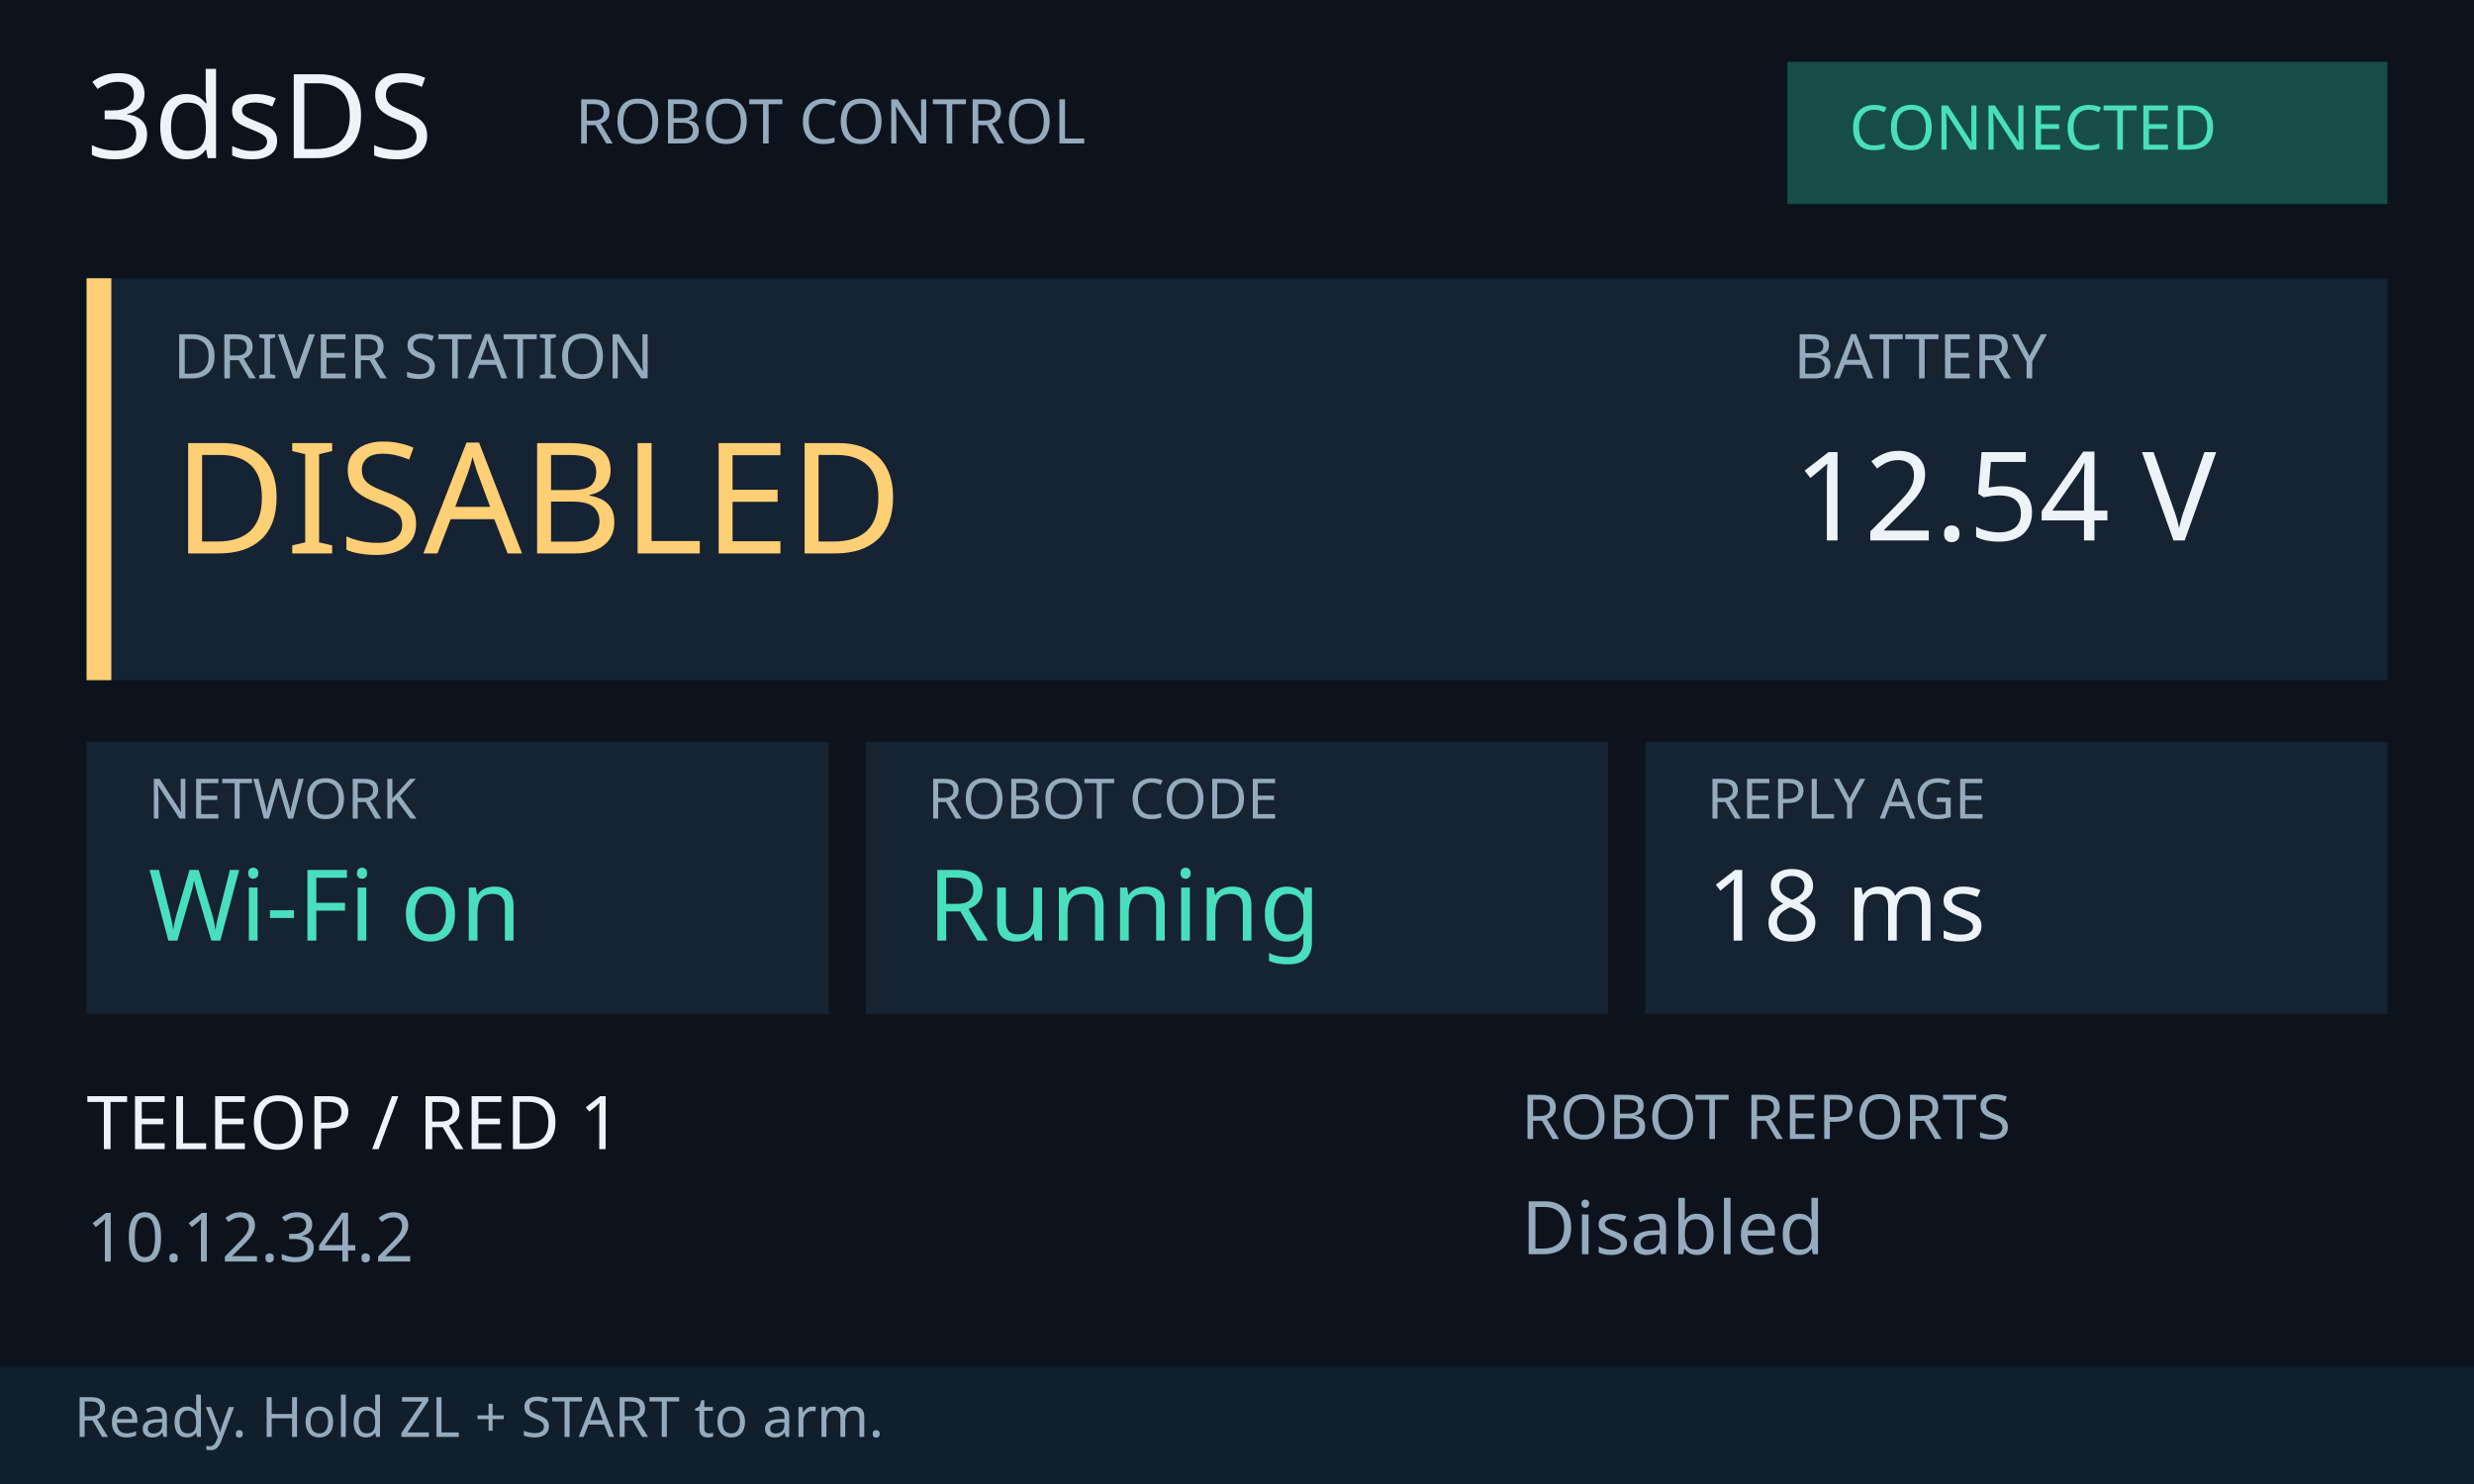
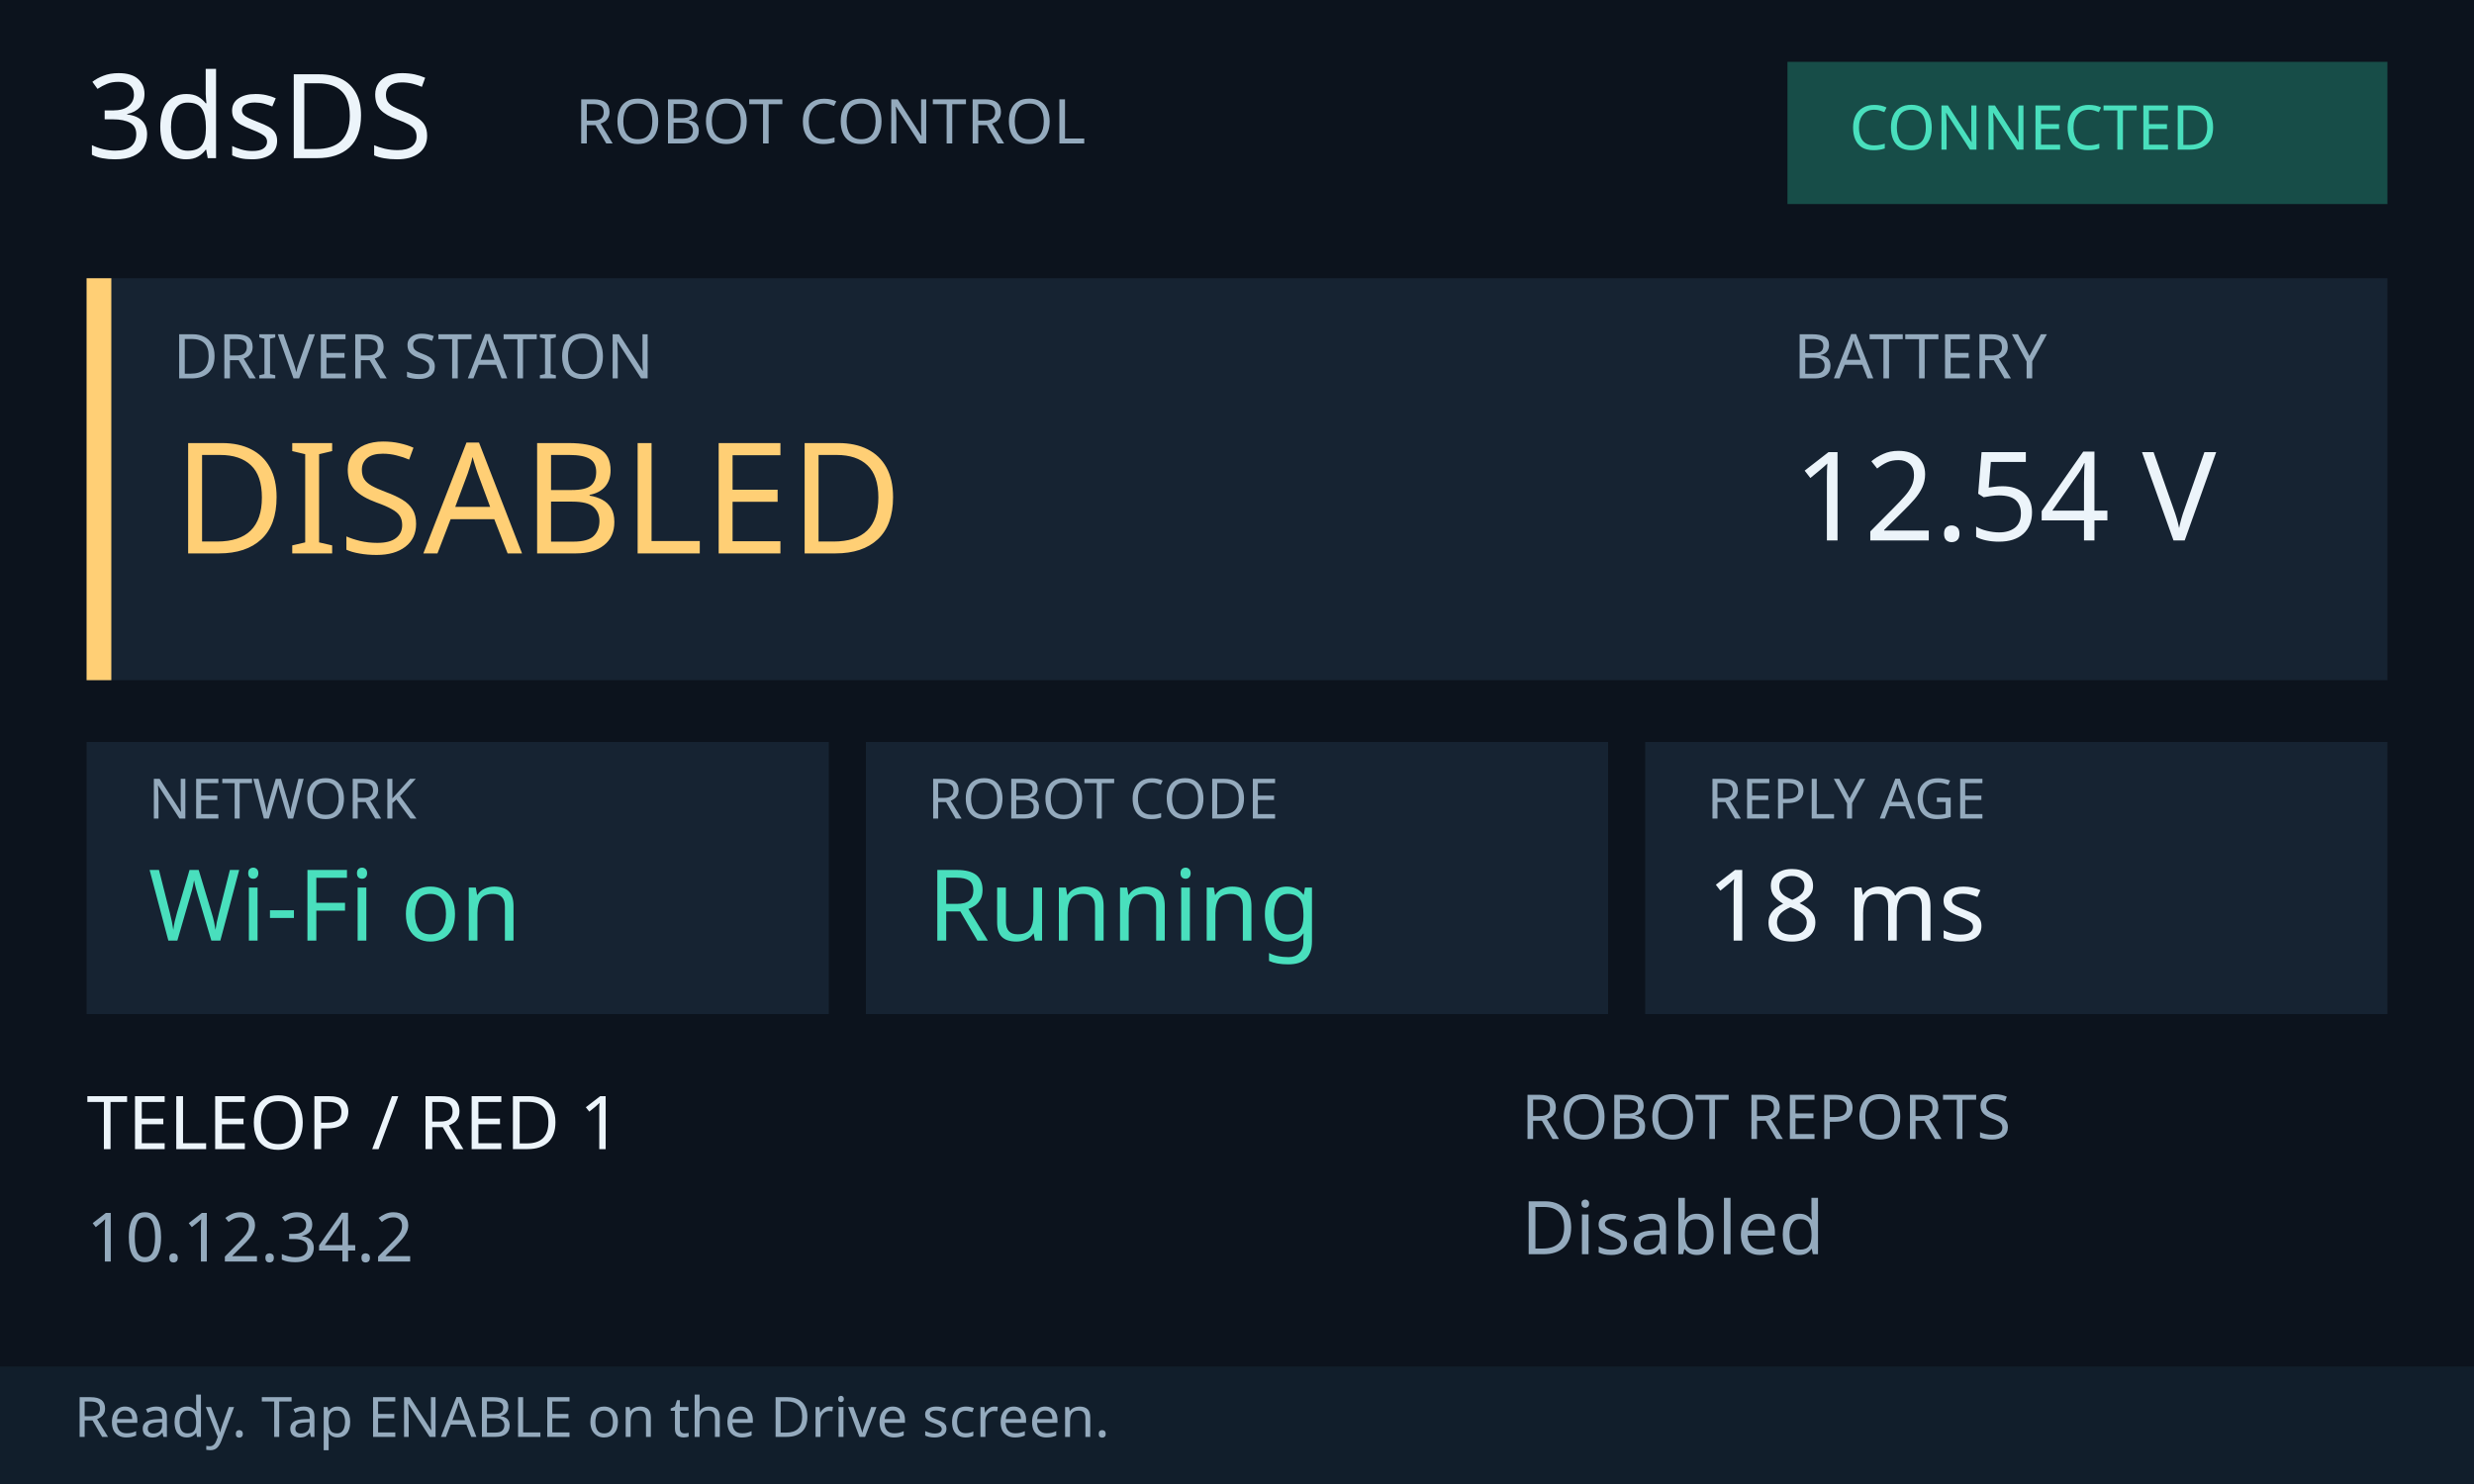
<svg xmlns="http://www.w3.org/2000/svg" width="400" height="240" viewBox="0 0 400 240">
  <rect x="0" y="0" width="400" height="240" fill="#0c131d" />
  <text x="14" y="25.58" font-family="sans-serif" font-size="19" fill="#ecf4fa">3dsDS</text>
  <text x="93" y="23.2" font-family="sans-serif" font-size="10" fill="#94aabd">ROBOT CONTROL</text>
  <rect x="289" y="10" width="97" height="23" fill="#174d48" />
  <text x="299" y="24.2" font-family="sans-serif" font-size="10" fill="#49dfbd">CONNECTED</text>
  <rect x="14" y="45" width="372" height="65" fill="#162332" />
  <rect x="14" y="45" width="4" height="65" fill="#ffcf75" />
  <text x="28" y="61.2" font-family="sans-serif" font-size="10" fill="#94aabd">DRIVER STATION</text>
  <text x="28" y="89.5" font-family="sans-serif" font-size="25" fill="#ffcf75">DISABLED</text>
  <text x="290" y="61.2" font-family="sans-serif" font-size="10" fill="#94aabd">BATTERY</text>
  <text x="290" y="87.4" font-family="sans-serif" font-size="20" fill="#ecf4fa">12.54 V</text>
  <rect x="14" y="120" width="120" height="44" fill="#162332" />
  <text x="24" y="132.38" font-family="sans-serif" font-size="9" fill="#94aabd">NETWORK</text>
  <text x="24" y="152.12" font-family="sans-serif" font-size="16" fill="#49dfbd">Wi-Fi on</text>
  <rect x="140" y="120" width="120" height="44" fill="#162332" />
  <text x="150" y="132.38" font-family="sans-serif" font-size="9" fill="#94aabd">ROBOT CODE</text>
  <text x="150" y="152.12" font-family="sans-serif" font-size="16" fill="#49dfbd">Running</text>
  <rect x="266" y="120" width="120" height="44" fill="#162332" />
  <text x="276" y="132.38" font-family="sans-serif" font-size="9" fill="#94aabd">REPLY AGE</text>
  <text x="276" y="152.12" font-family="sans-serif" font-size="16" fill="#ecf4fa">18 ms</text>
  <text x="14" y="185.84" font-family="sans-serif" font-size="12" fill="#ecf4fa">TELEOP  /  RED 1</text>
  <text x="14" y="204.02" font-family="sans-serif" font-size="11" fill="#94aabd">10.12.34.2</text>
  <text x="246" y="184.2" font-family="sans-serif" font-size="10" fill="#94aabd">ROBOT REPORTS</text>
  <text x="246" y="202.84" font-family="sans-serif" font-size="12" fill="#94aabd">Disabled</text>
  <rect x="0" y="221" width="400" height="19" fill="#111e2b" />
-   <text x="12" y="232.38" font-family="sans-serif" font-size="9" fill="#94aabd">Ready. Hold ZL + START to arm.</text>
+   <text x="12" y="232.38" font-family="sans-serif" font-size="9" fill="#94aabd">Ready. Tap ENABLE on the Drive screen.</text>
</svg>
